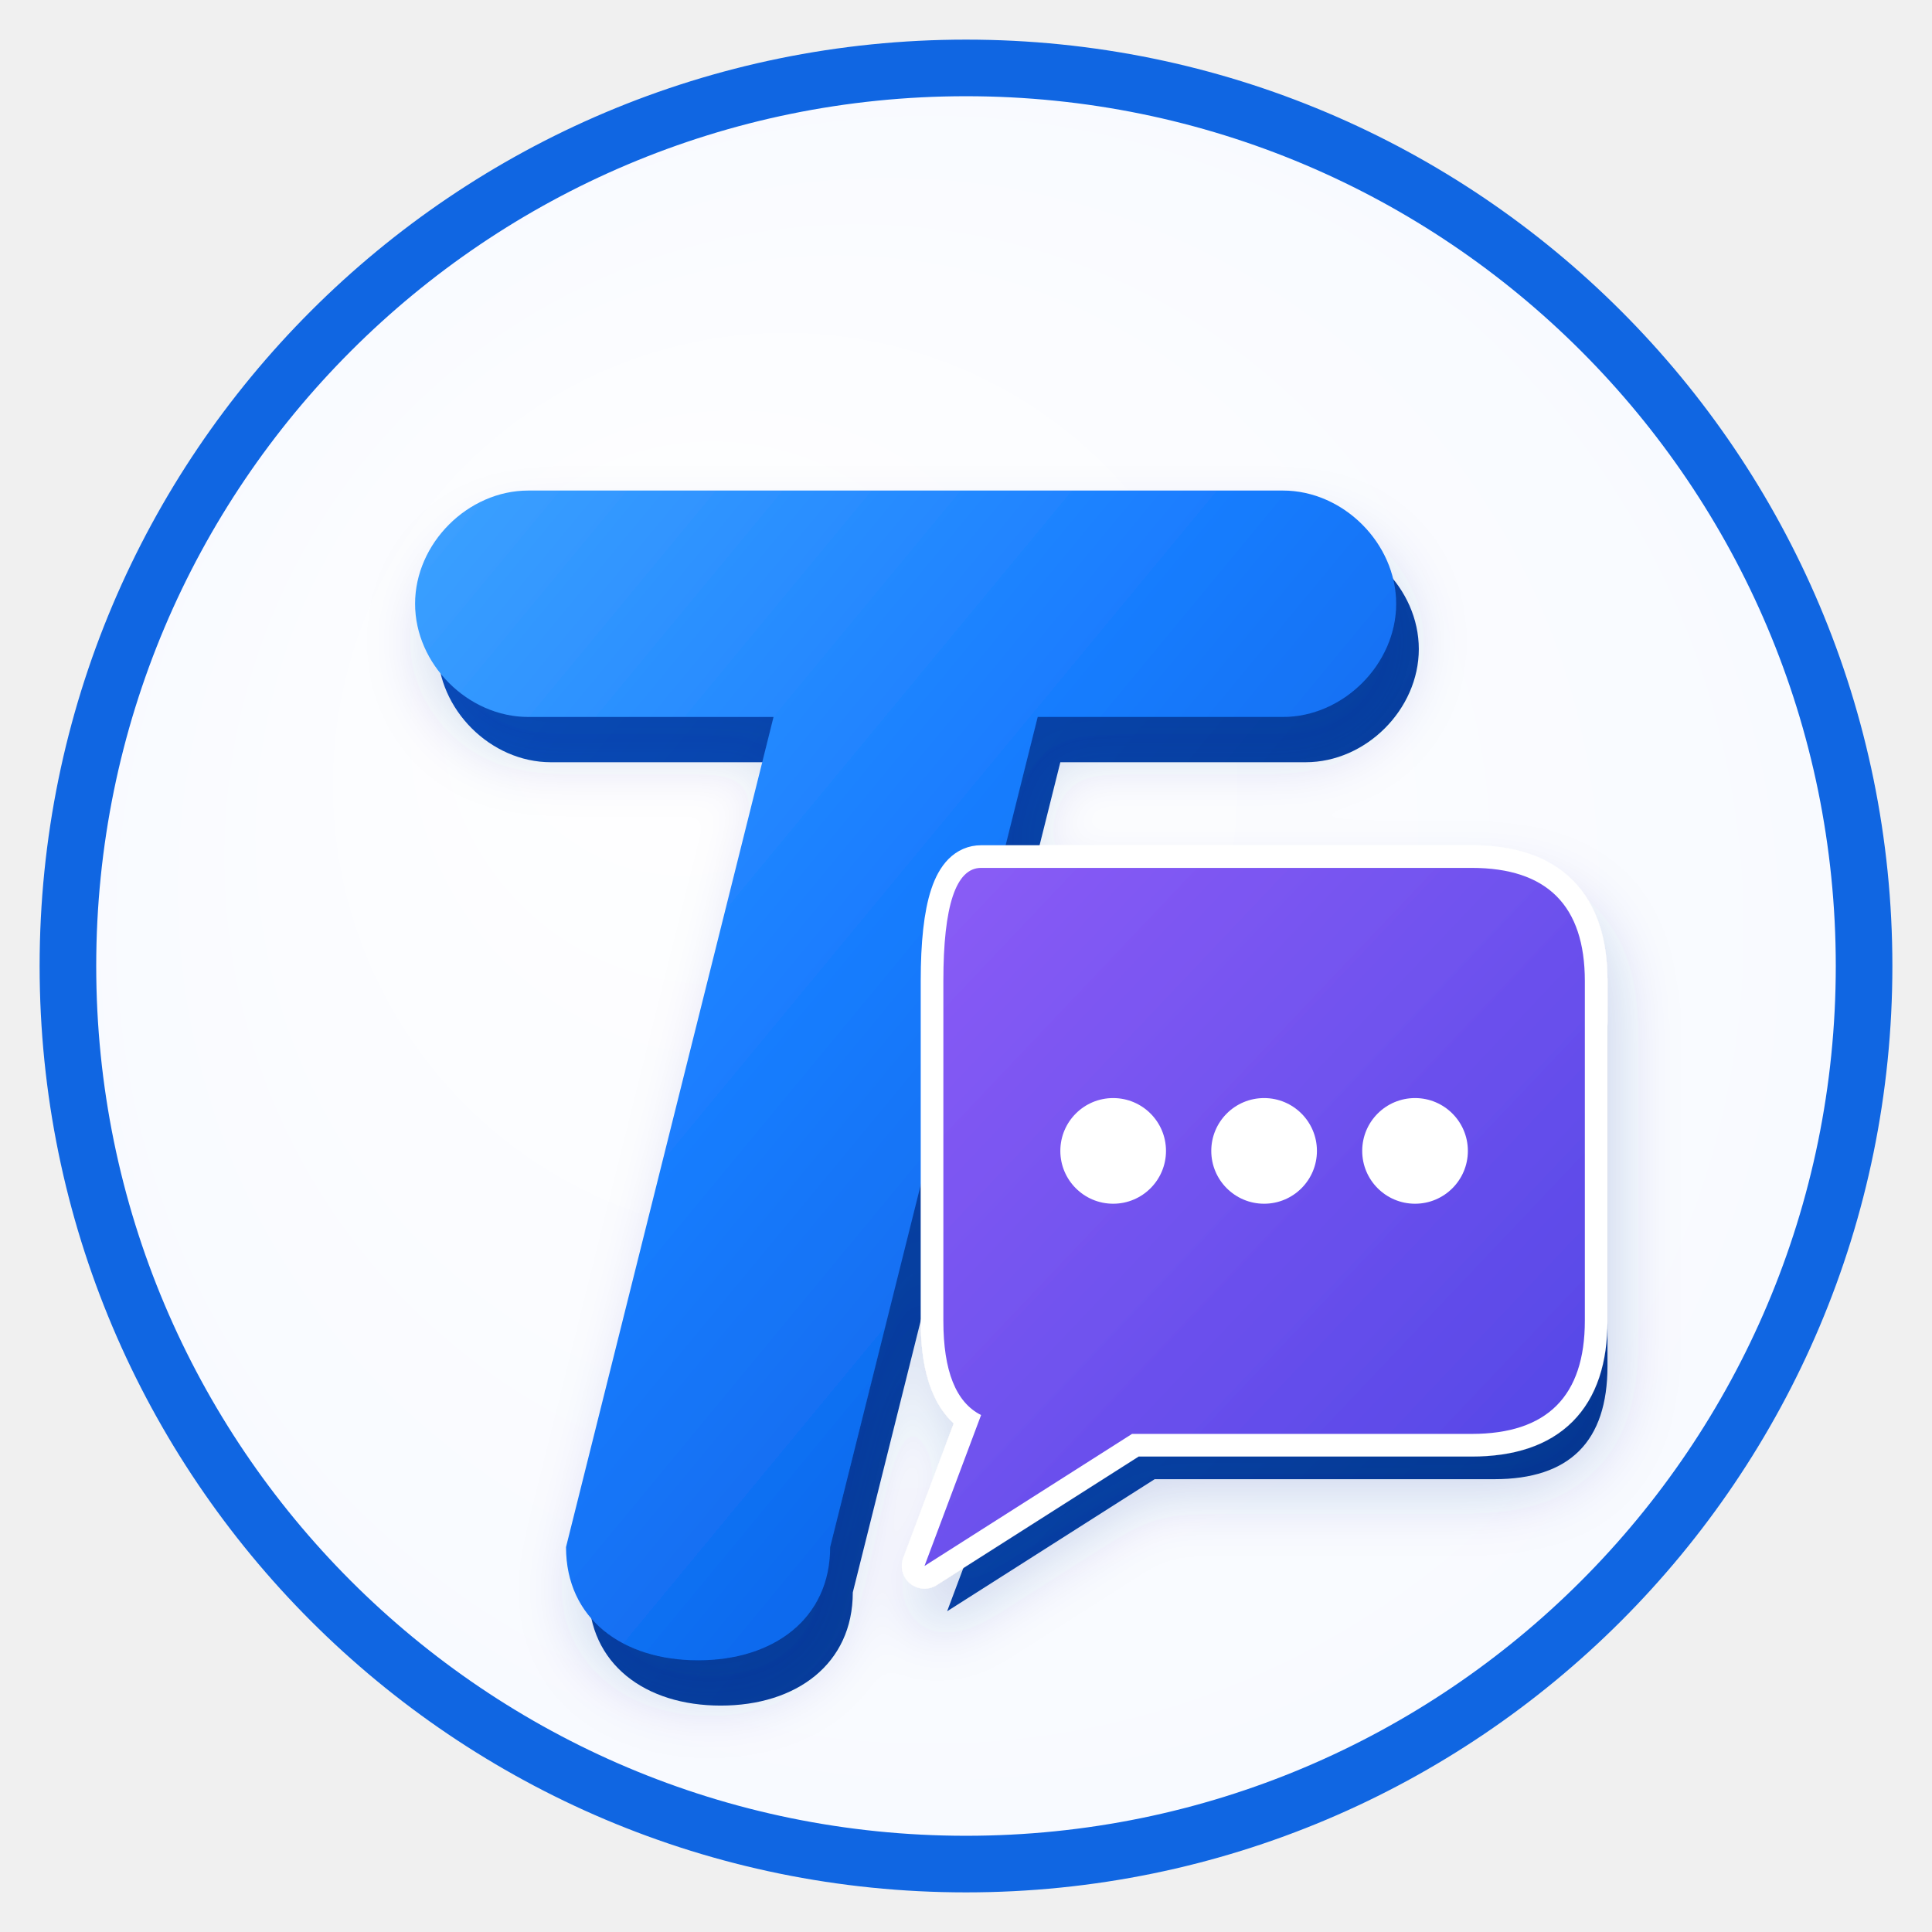
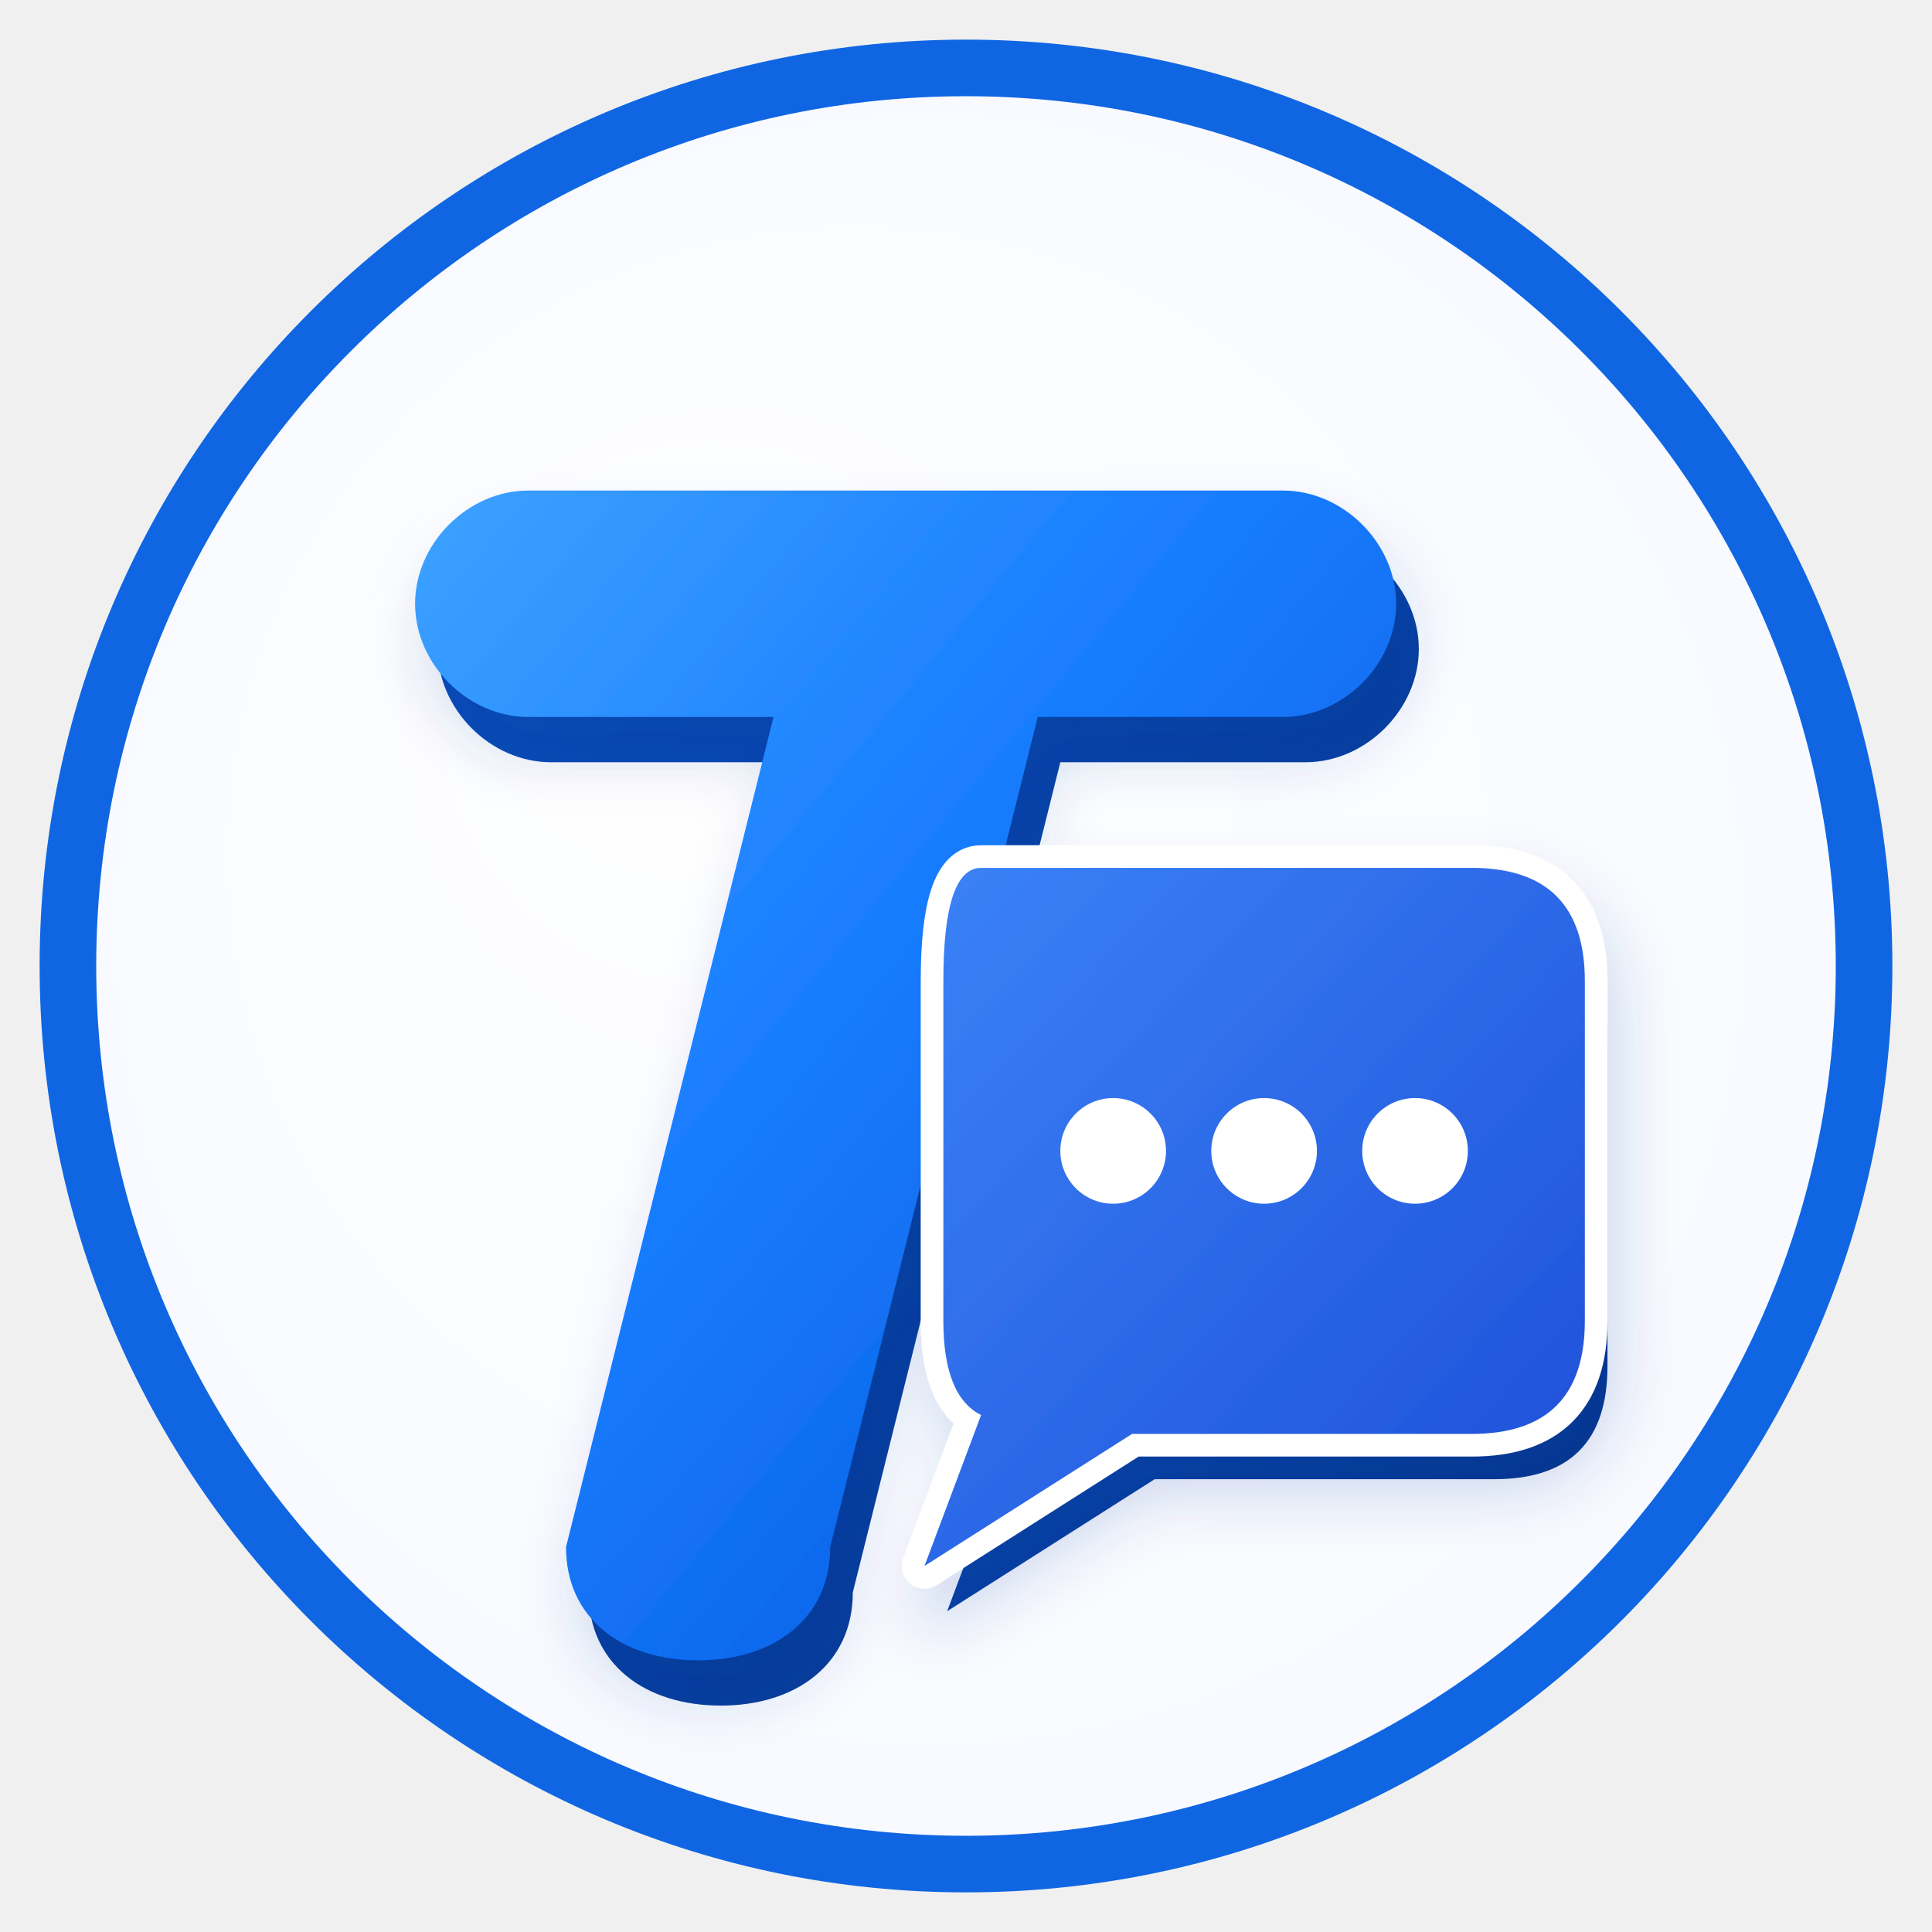
<svg xmlns="http://www.w3.org/2000/svg" viewBox="0 0 512 512" width="100%" height="100%">
  <defs>
    <radialGradient id="bg_grad" cx="50%" cy="50%" r="50%" fx="30%" fy="30%">
      <stop offset="0%" stop-color="#ffffff" />
      <stop offset="100%" stop-color="#f8faff" />
    </radialGradient>
    <linearGradient id="brand_grad" x1="0%" y1="0%" x2="100%" y2="100%">
      <stop offset="0%" stop-color="#3da2ff" />
      <stop offset="40%" stop-color="#1a7eff" />
      <stop offset="100%" stop-color="#0052d9" />
    </linearGradient>
    <linearGradient id="bubble_grad" x1="0%" y1="0%" x2="100%" y2="100%">
-       <stop offset="0%" stop-color="#8b5cf6" />
-       <stop offset="100%" stop-color="#4f46e5" />
+       <stop offset="0%" stop-color="#3b82f6" />
+       <stop offset="100%" stop-color="#1d4ed8" />
    </linearGradient>
    <linearGradient id="shadow_grad" x1="0%" y1="0%" x2="100%" y2="100%">
      <stop offset="0%" stop-color="#0a4dbd" />
      <stop offset="100%" stop-color="#05338a" />
    </linearGradient>
    <filter id="drop_shadow" x="-10%" y="-10%" width="130%" height="130%">
      <feDropShadow dx="3" dy="10" stdDeviation="8" flood-color="#0a3fa0" flood-opacity="0.18" />
    </filter>
  </defs>
  <circle cx="256" cy="256" r="238" fill="url(#bg_grad)" stroke="#1066e2" stroke-width="15" />
  <g transform="translate(6, 12)">
    <path d="M 140 130               L 340 130               C 356 130, 370 144, 370 160               C 370 176, 356 190, 340 190               L 275 190               L 220 410               C 220 429, 205 440, 185 440               C 165 440, 150 429, 150 410               L 205 190               L 140 190               C 124 190, 110 176, 110 160               C 110 144, 124 130, 140 130               Z" fill="url(#shadow_grad)" />
    <path d="M 260 230               L 390 230               Q 420 230, 420 260               L 420 350               Q 420 380, 390 380               L 300 380               L 245 415               L 260 375               Q 250 370, 250 350               L 250 260               Q 250 230, 260 230 Z" fill="url(#shadow_grad)" />
  </g>
  <g filter="url(#drop_shadow)">
    <path d="M 140 130               L 340 130               C 356 130, 370 144, 370 160               C 370 176, 356 190, 340 190               L 275 190               L 220 410               C 220 429, 205 440, 185 440               C 165 440, 150 429, 150 410               L 205 190               L 140 190               C 124 190, 110 176, 110 160               C 110 144, 124 130, 140 130               Z" fill="url(#brand_grad)" />
    <path d="M 260 230               L 390 230               Q 420 230, 420 260               L 420 350               Q 420 380, 390 380               L 300 380               L 245 415               L 260 375               Q 250 370, 250 350               L 250 260               Q 250 230, 260 230 Z" fill="none" stroke="#ffffff" stroke-width="12" stroke-linejoin="round" stroke-linecap="round" />
    <path d="M 260 230               L 390 230               Q 420 230, 420 260               L 420 350               Q 420 380, 390 380               L 300 380               L 245 415               L 260 375               Q 250 370, 250 350               L 250 260               Q 250 230, 260 230 Z" fill="url(#bubble_grad)" />
    <circle cx="295" cy="305" r="14" fill="#ffffff" />
    <circle cx="335" cy="305" r="14" fill="#ffffff" />
    <circle cx="375" cy="305" r="14" fill="#ffffff" />
  </g>
</svg>
